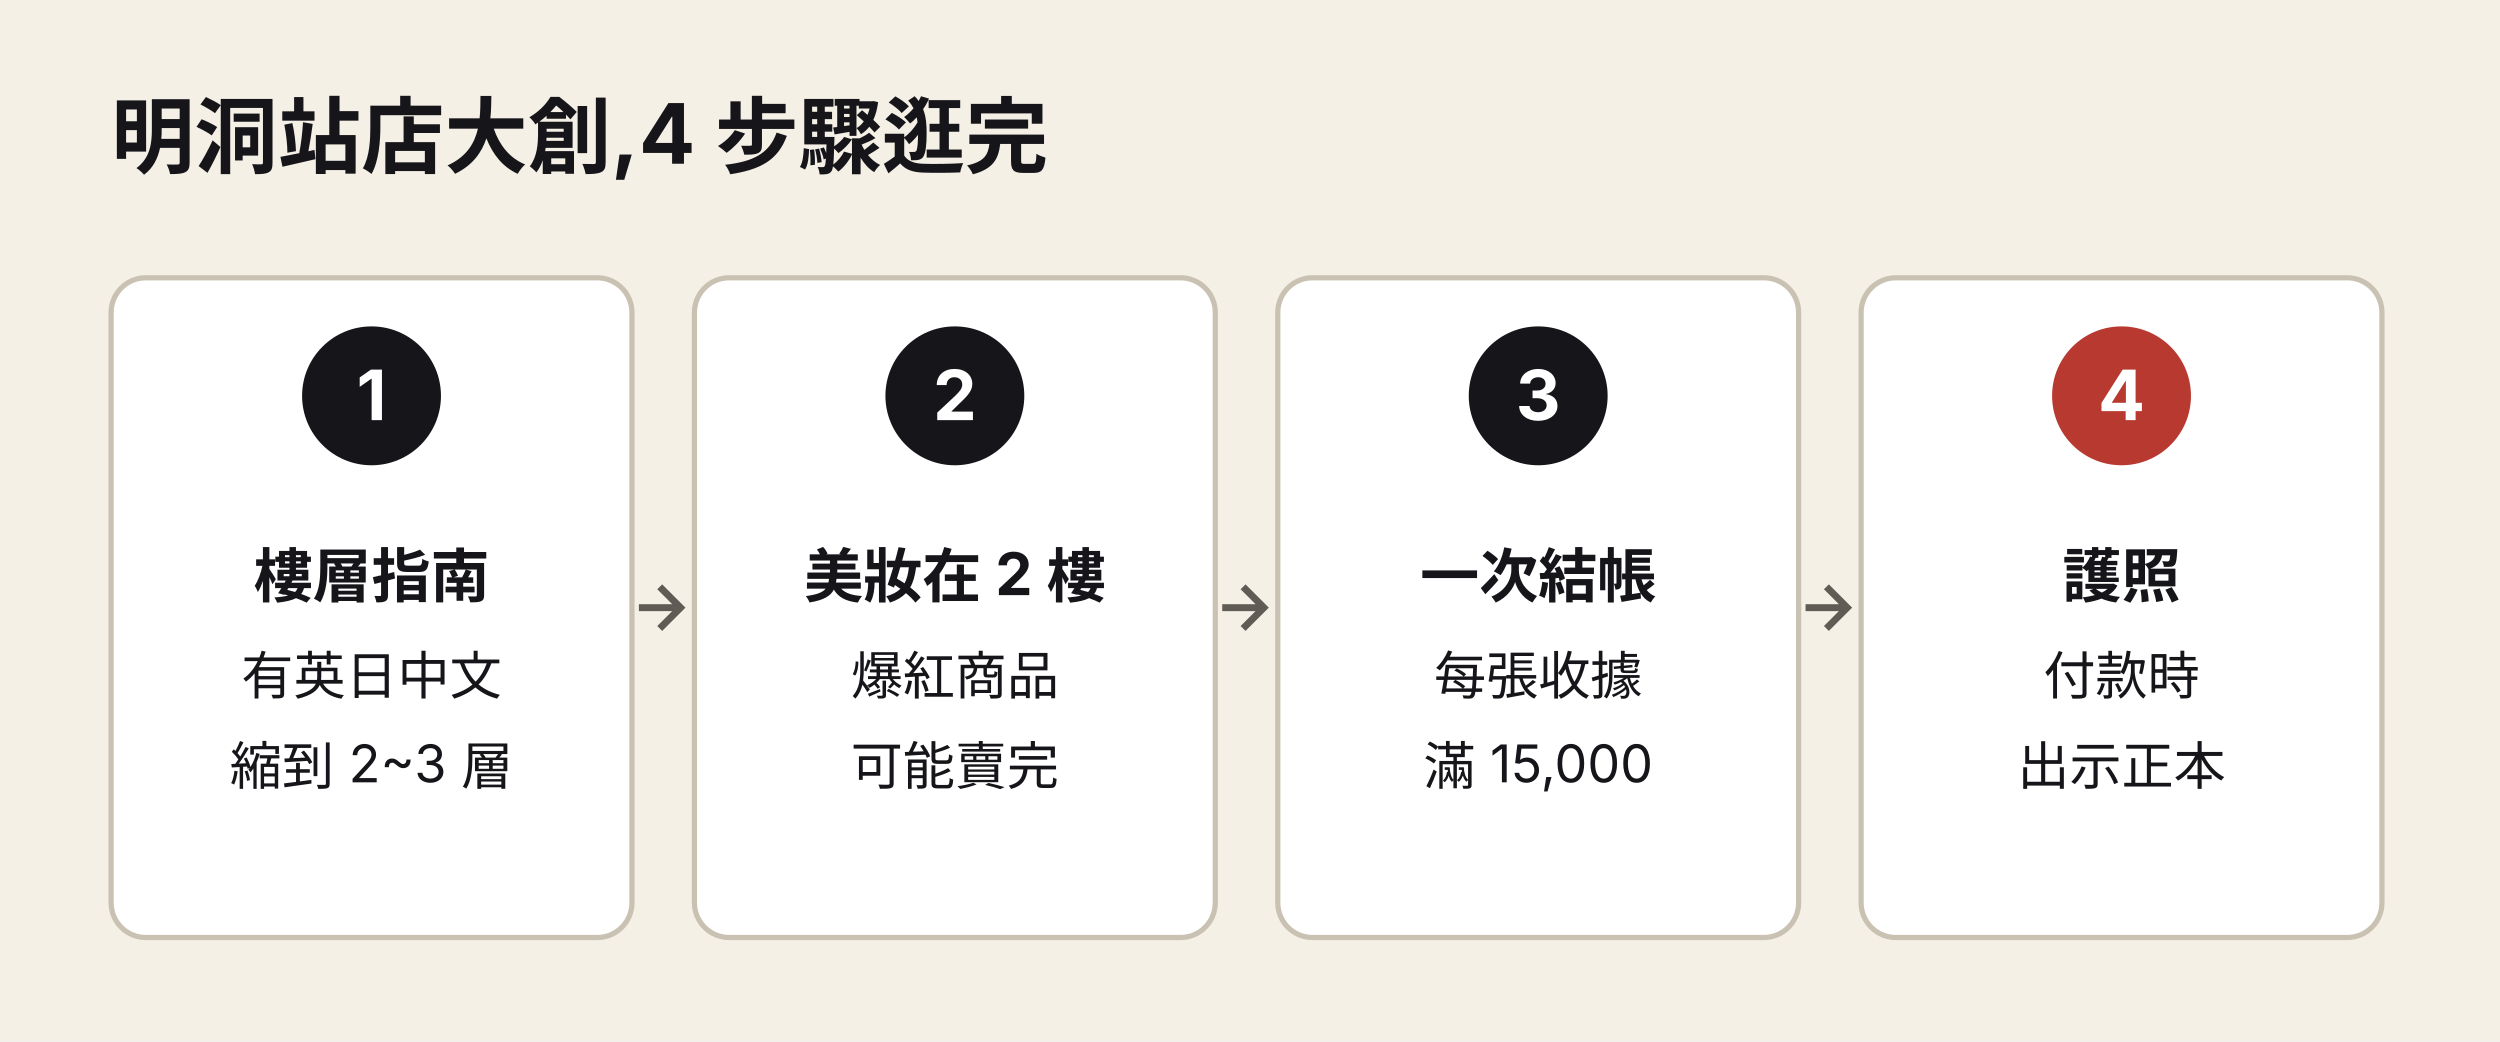
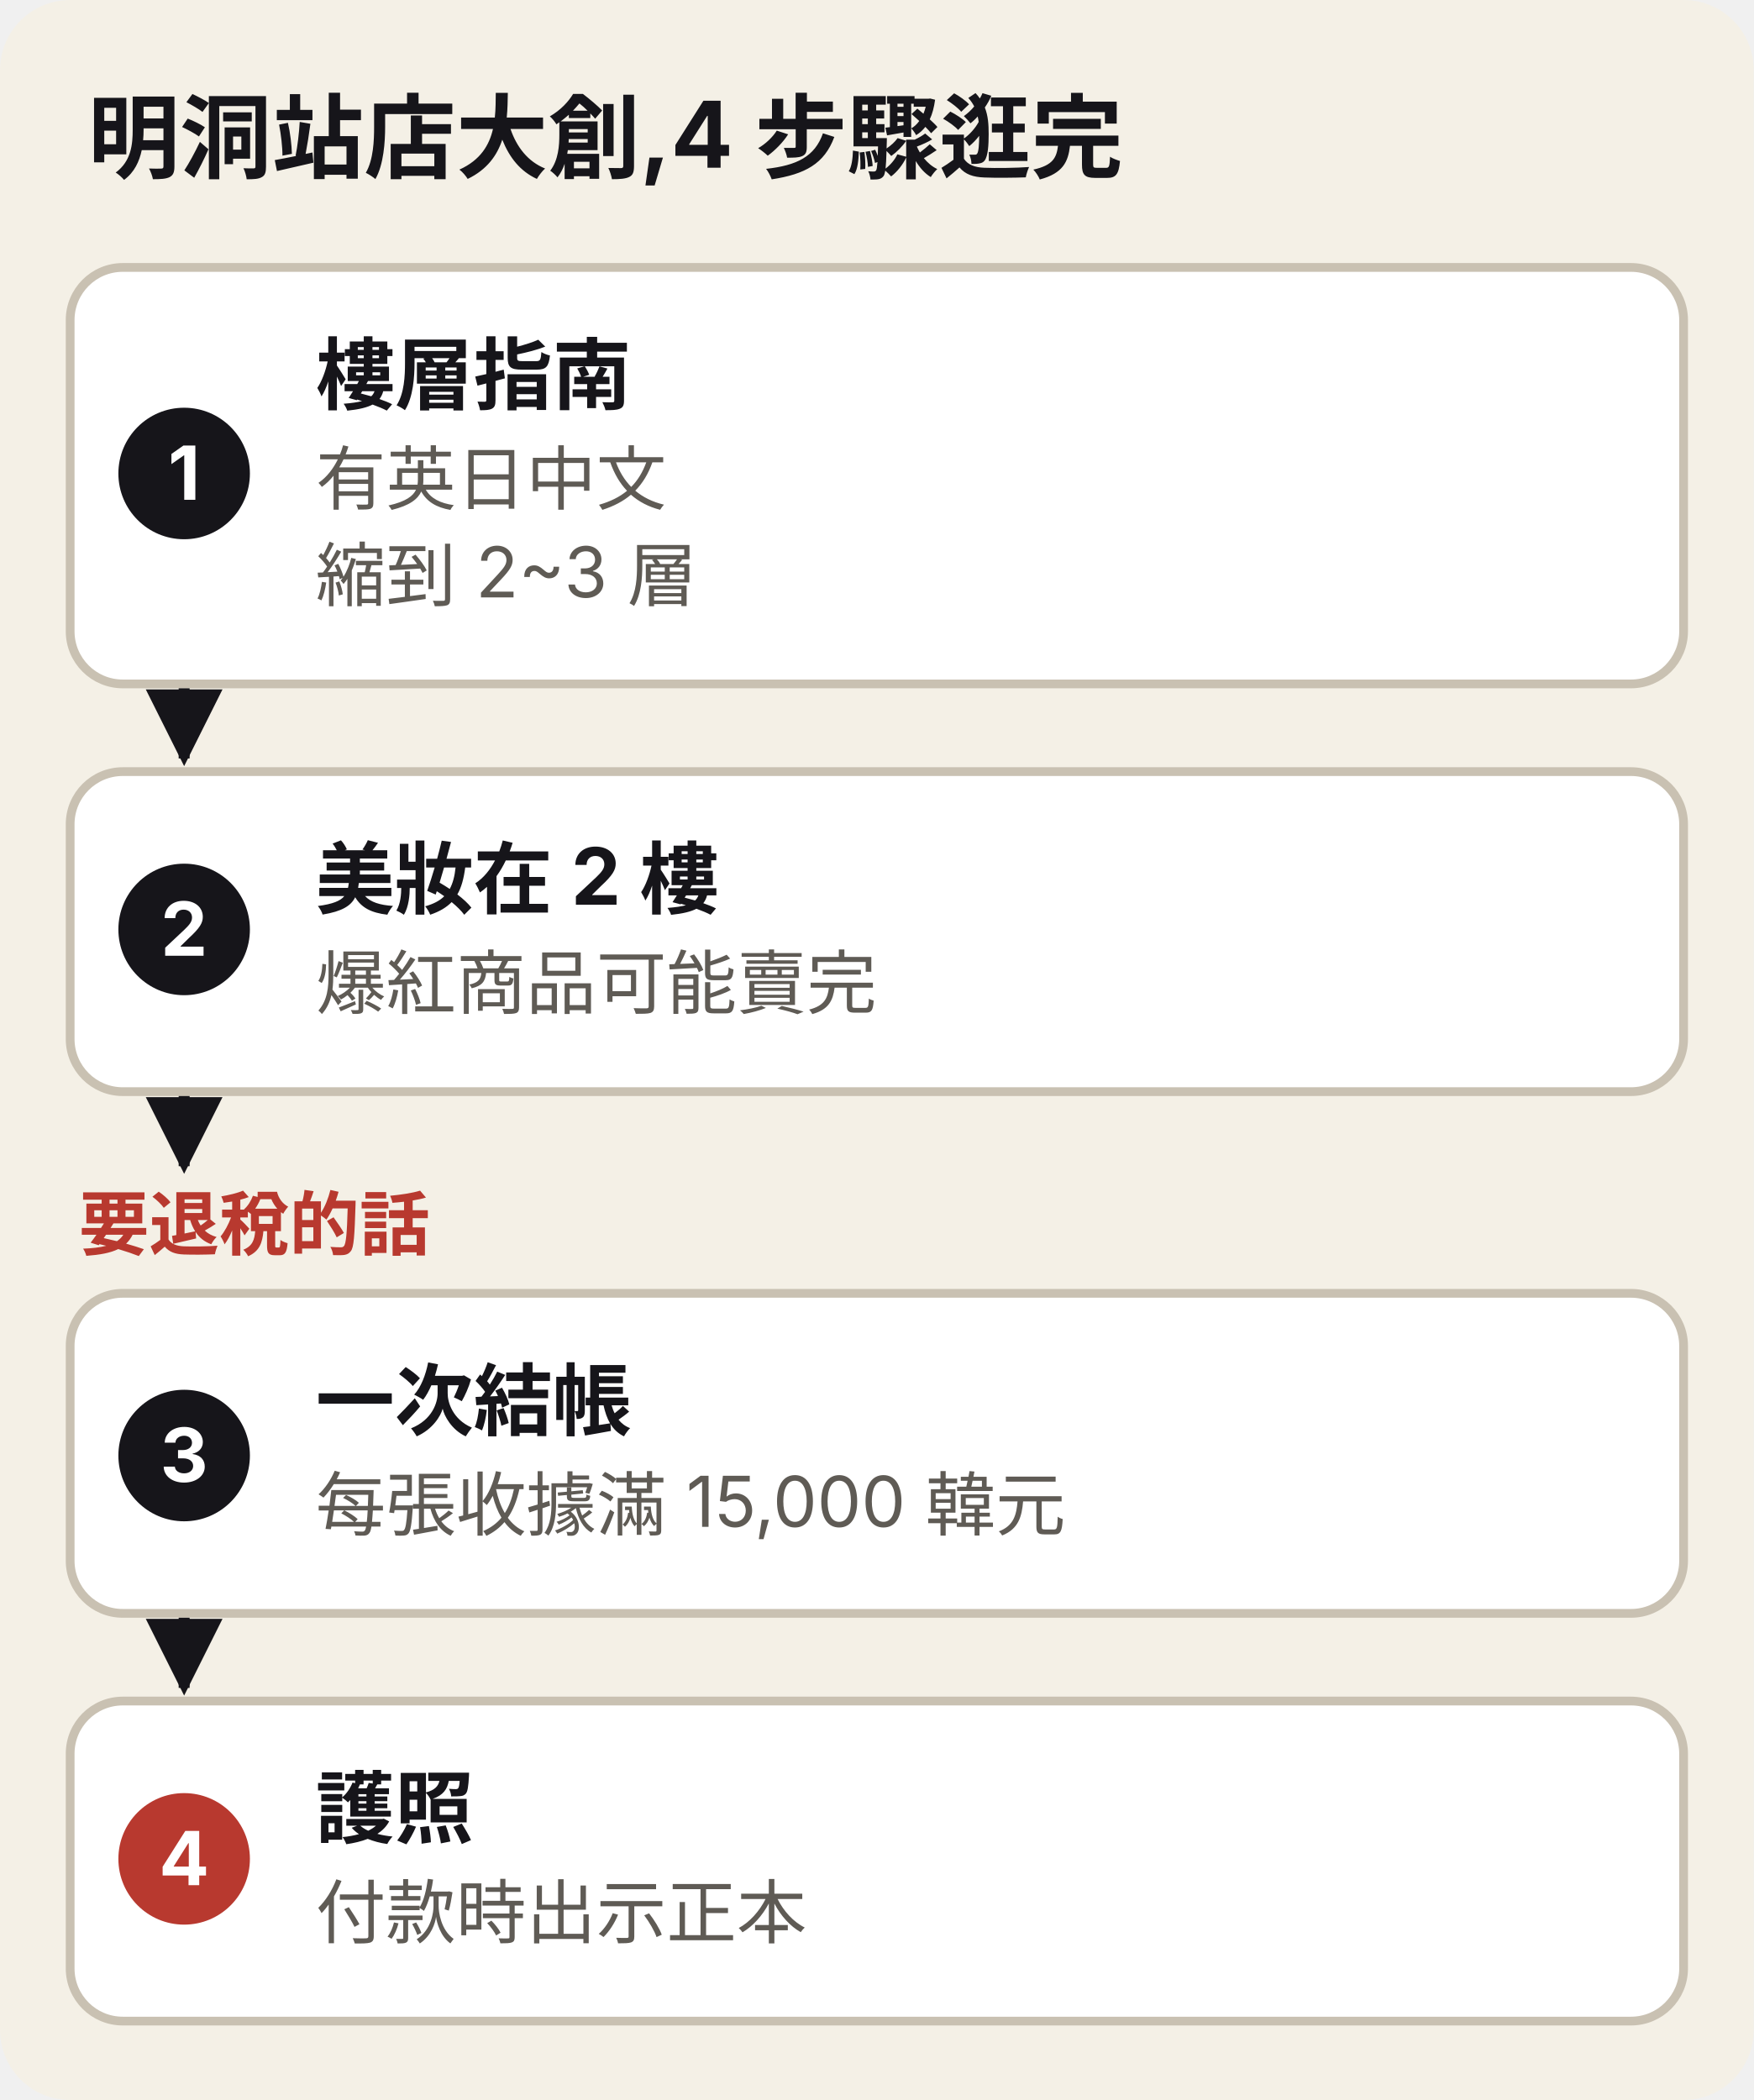
- <svg xmlns="http://www.w3.org/2000/svg" viewBox="0 0 720 300" role="img" aria-label="明洞站店大創,4 步驟逛完" font-family="system-ui, -apple-system, &quot;Noto Sans KR&quot;, &quot;Noto Sans JP&quot;, &quot;Noto Sans TC&quot;, sans-serif">
-   <rect width="720" height="300" fill="#f4f0e6" />
-   <text x="32" y="48" font-size="24" fill="#16151a" font-weight="bold" text-anchor="start">明洞站店大創,4 步驟逛完</text>
-   <rect x="32" y="80" width="150" height="190" rx="10" fill="#ffffff" stroke="#c9c1b2" stroke-width="1.5" />
-   <circle cx="107" cy="114" r="20" fill="#16151a" />
-   <text x="107" y="121" font-size="20" fill="#ffffff" font-weight="bold" text-anchor="middle">1</text>
-   <text x="107" y="172" font-size="17" fill="#16151a" font-weight="bold" text-anchor="middle">樓層指南</text>
-   <text x="107" y="200" font-size="15" fill="#16151a" font-weight="normal" text-anchor="middle">有英日中文</text>
-   <text x="107" y="226" font-size="15" fill="#16151a" font-weight="normal" text-anchor="middle">縮到 2~3 層</text>
-   <path d="M184 175 l12 0 m-6 -6 l6 6 l-6 6" fill="none" stroke="#5f5b55" stroke-width="2" />
-   <rect x="200" y="80" width="150" height="190" rx="10" fill="#ffffff" stroke="#c9c1b2" stroke-width="1.5" />
-   <circle cx="275" cy="114" r="20" fill="#16151a" />
-   <text x="275" y="121" font-size="20" fill="#ffffff" font-weight="bold" text-anchor="middle">2</text>
-   <text x="275" y="172" font-size="17" fill="#16151a" font-weight="bold" text-anchor="middle">美妝在 2 樓</text>
-   <text x="275" y="200" font-size="15" fill="#16151a" font-weight="normal" text-anchor="middle">爆紅商品</text>
-   <text x="275" y="226" font-size="15" fill="#16151a" font-weight="normal" text-anchor="middle">可能賣完</text>
-   <path d="M352 175 l12 0 m-6 -6 l6 6 l-6 6" fill="none" stroke="#5f5b55" stroke-width="2" />
-   <rect x="368" y="80" width="150" height="190" rx="10" fill="#ffffff" stroke="#c9c1b2" stroke-width="1.5" />
-   <circle cx="443" cy="114" r="20" fill="#16151a" />
-   <text x="443" y="121" font-size="20" fill="#ffffff" font-weight="bold" text-anchor="middle">3</text>
-   <text x="443" y="172" font-size="17" fill="#16151a" font-weight="bold" text-anchor="middle">一次結帳</text>
-   <text x="443" y="200" font-size="15" fill="#16151a" font-weight="normal" text-anchor="middle">每張收據</text>
-   <text x="443" y="226" font-size="15" fill="#16151a" font-weight="normal" text-anchor="middle">滿 15,000</text>
-   <path d="M520 175 l12 0 m-6 -6 l6 6 l-6 6" fill="none" stroke="#5f5b55" stroke-width="2" />
-   <rect x="536" y="80" width="150" height="190" rx="10" fill="#ffffff" stroke="#c9c1b2" stroke-width="1.5" />
-   <circle cx="611" cy="114" r="20" fill="#b8392f" />
-   <text x="611" y="121" font-size="20" fill="#ffffff" font-weight="bold" text-anchor="middle">4</text>
-   <text x="611" y="172" font-size="17" fill="#16151a" font-weight="bold" text-anchor="middle">護照</text>
-   <text x="611" y="200" font-size="15" fill="#16151a" font-weight="normal" text-anchor="middle">付款時</text>
-   <text x="611" y="226" font-size="15" fill="#16151a" font-weight="normal" text-anchor="middle">出示正本</text>
+ <svg xmlns="http://www.w3.org/2000/svg" viewBox="0 0 400 479" role="img" aria-label="明洞站店大創,4 步驟逛完" font-family="system-ui, -apple-system, &quot;Noto Sans KR&quot;, &quot;Noto Sans JP&quot;, &quot;Noto Sans TC&quot;, sans-serif">
+   <rect width="400" height="479" rx="16" fill="#f4f0e6" />
+   <defs>
+     <marker id="ah" viewBox="0 0 10 10" refX="9" refY="5" markerWidth="7" markerHeight="7" orient="auto-start-reverse">
+       <path d="M0,0 L10,5 L0,10 z" fill="#16151a" />
+     </marker>
+   </defs>
+   <text x="20" y="39" font-size="21" fill="#16151a" font-weight="bold" text-anchor="start">明洞站店大創,4 步驟逛完</text>
+   <rect x="16" y="61" width="368" height="95" rx="12" fill="#ffffff" stroke="#c9c1b2" stroke-width="2" />
+   <circle cx="42" cy="108" r="15" fill="#16151a" />
+   <text x="42" y="114" font-size="17" fill="#ffffff" font-weight="bold" text-anchor="middle">1</text>
+   <text x="72" y="92" font-size="18" fill="#16151a" font-weight="bold" text-anchor="start">樓層指南</text>
+   <text x="72" y="115" font-size="16" fill="#5f5b55" text-anchor="start">有英日中文</text>
+   <text x="72" y="137" font-size="16" fill="#5f5b55" text-anchor="start">縮到 2~3 層</text>
+   <line x1="42" y1="157" x2="42" y2="173" stroke="#16151a" stroke-width="2.5" marker-end="url(#ah)" />
+   <rect x="16" y="176" width="368" height="73" rx="12" fill="#ffffff" stroke="#c9c1b2" stroke-width="2" />
+   <circle cx="42" cy="212" r="15" fill="#16151a" />
+   <text x="42" y="218" font-size="17" fill="#ffffff" font-weight="bold" text-anchor="middle">2</text>
+   <text x="72" y="207" font-size="18" fill="#16151a" font-weight="bold" text-anchor="start">美妝在 2 樓</text>
+   <text x="72" y="230" font-size="16" fill="#5f5b55" text-anchor="start">爆紅商品可能賣完</text>
+   <line x1="42" y1="250" x2="42" y2="266" stroke="#16151a" stroke-width="2.5" marker-end="url(#ah)" />
+   <text x="18" y="285" font-size="16" fill="#b8392f" font-weight="bold" text-anchor="start">要退稅的話</text>
+   <rect x="16" y="295" width="368" height="73" rx="12" fill="#ffffff" stroke="#c9c1b2" stroke-width="2" />
+   <circle cx="42" cy="332" r="15" fill="#16151a" />
+   <text x="42" y="338" font-size="17" fill="#ffffff" font-weight="bold" text-anchor="middle">3</text>
+   <text x="72" y="326" font-size="18" fill="#16151a" font-weight="bold" text-anchor="start">一次結帳</text>
+   <text x="72" y="349" font-size="16" fill="#5f5b55" text-anchor="start">每張收據滿 15,000 韓元</text>
+   <line x1="42" y1="369" x2="42" y2="385" stroke="#16151a" stroke-width="2.5" marker-end="url(#ah)" />
+   <rect x="16" y="388" width="368" height="73" rx="12" fill="#ffffff" stroke="#c9c1b2" stroke-width="2" />
+   <circle cx="42" cy="424" r="15" fill="#b8392f" />
+   <text x="42" y="430" font-size="17" fill="#ffffff" font-weight="bold" text-anchor="middle">4</text>
+   <text x="72" y="419" font-size="18" fill="#16151a" font-weight="bold" text-anchor="start">護照</text>
+   <text x="72" y="442" font-size="16" fill="#5f5b55" text-anchor="start">付款時出示正本</text>
</svg>
